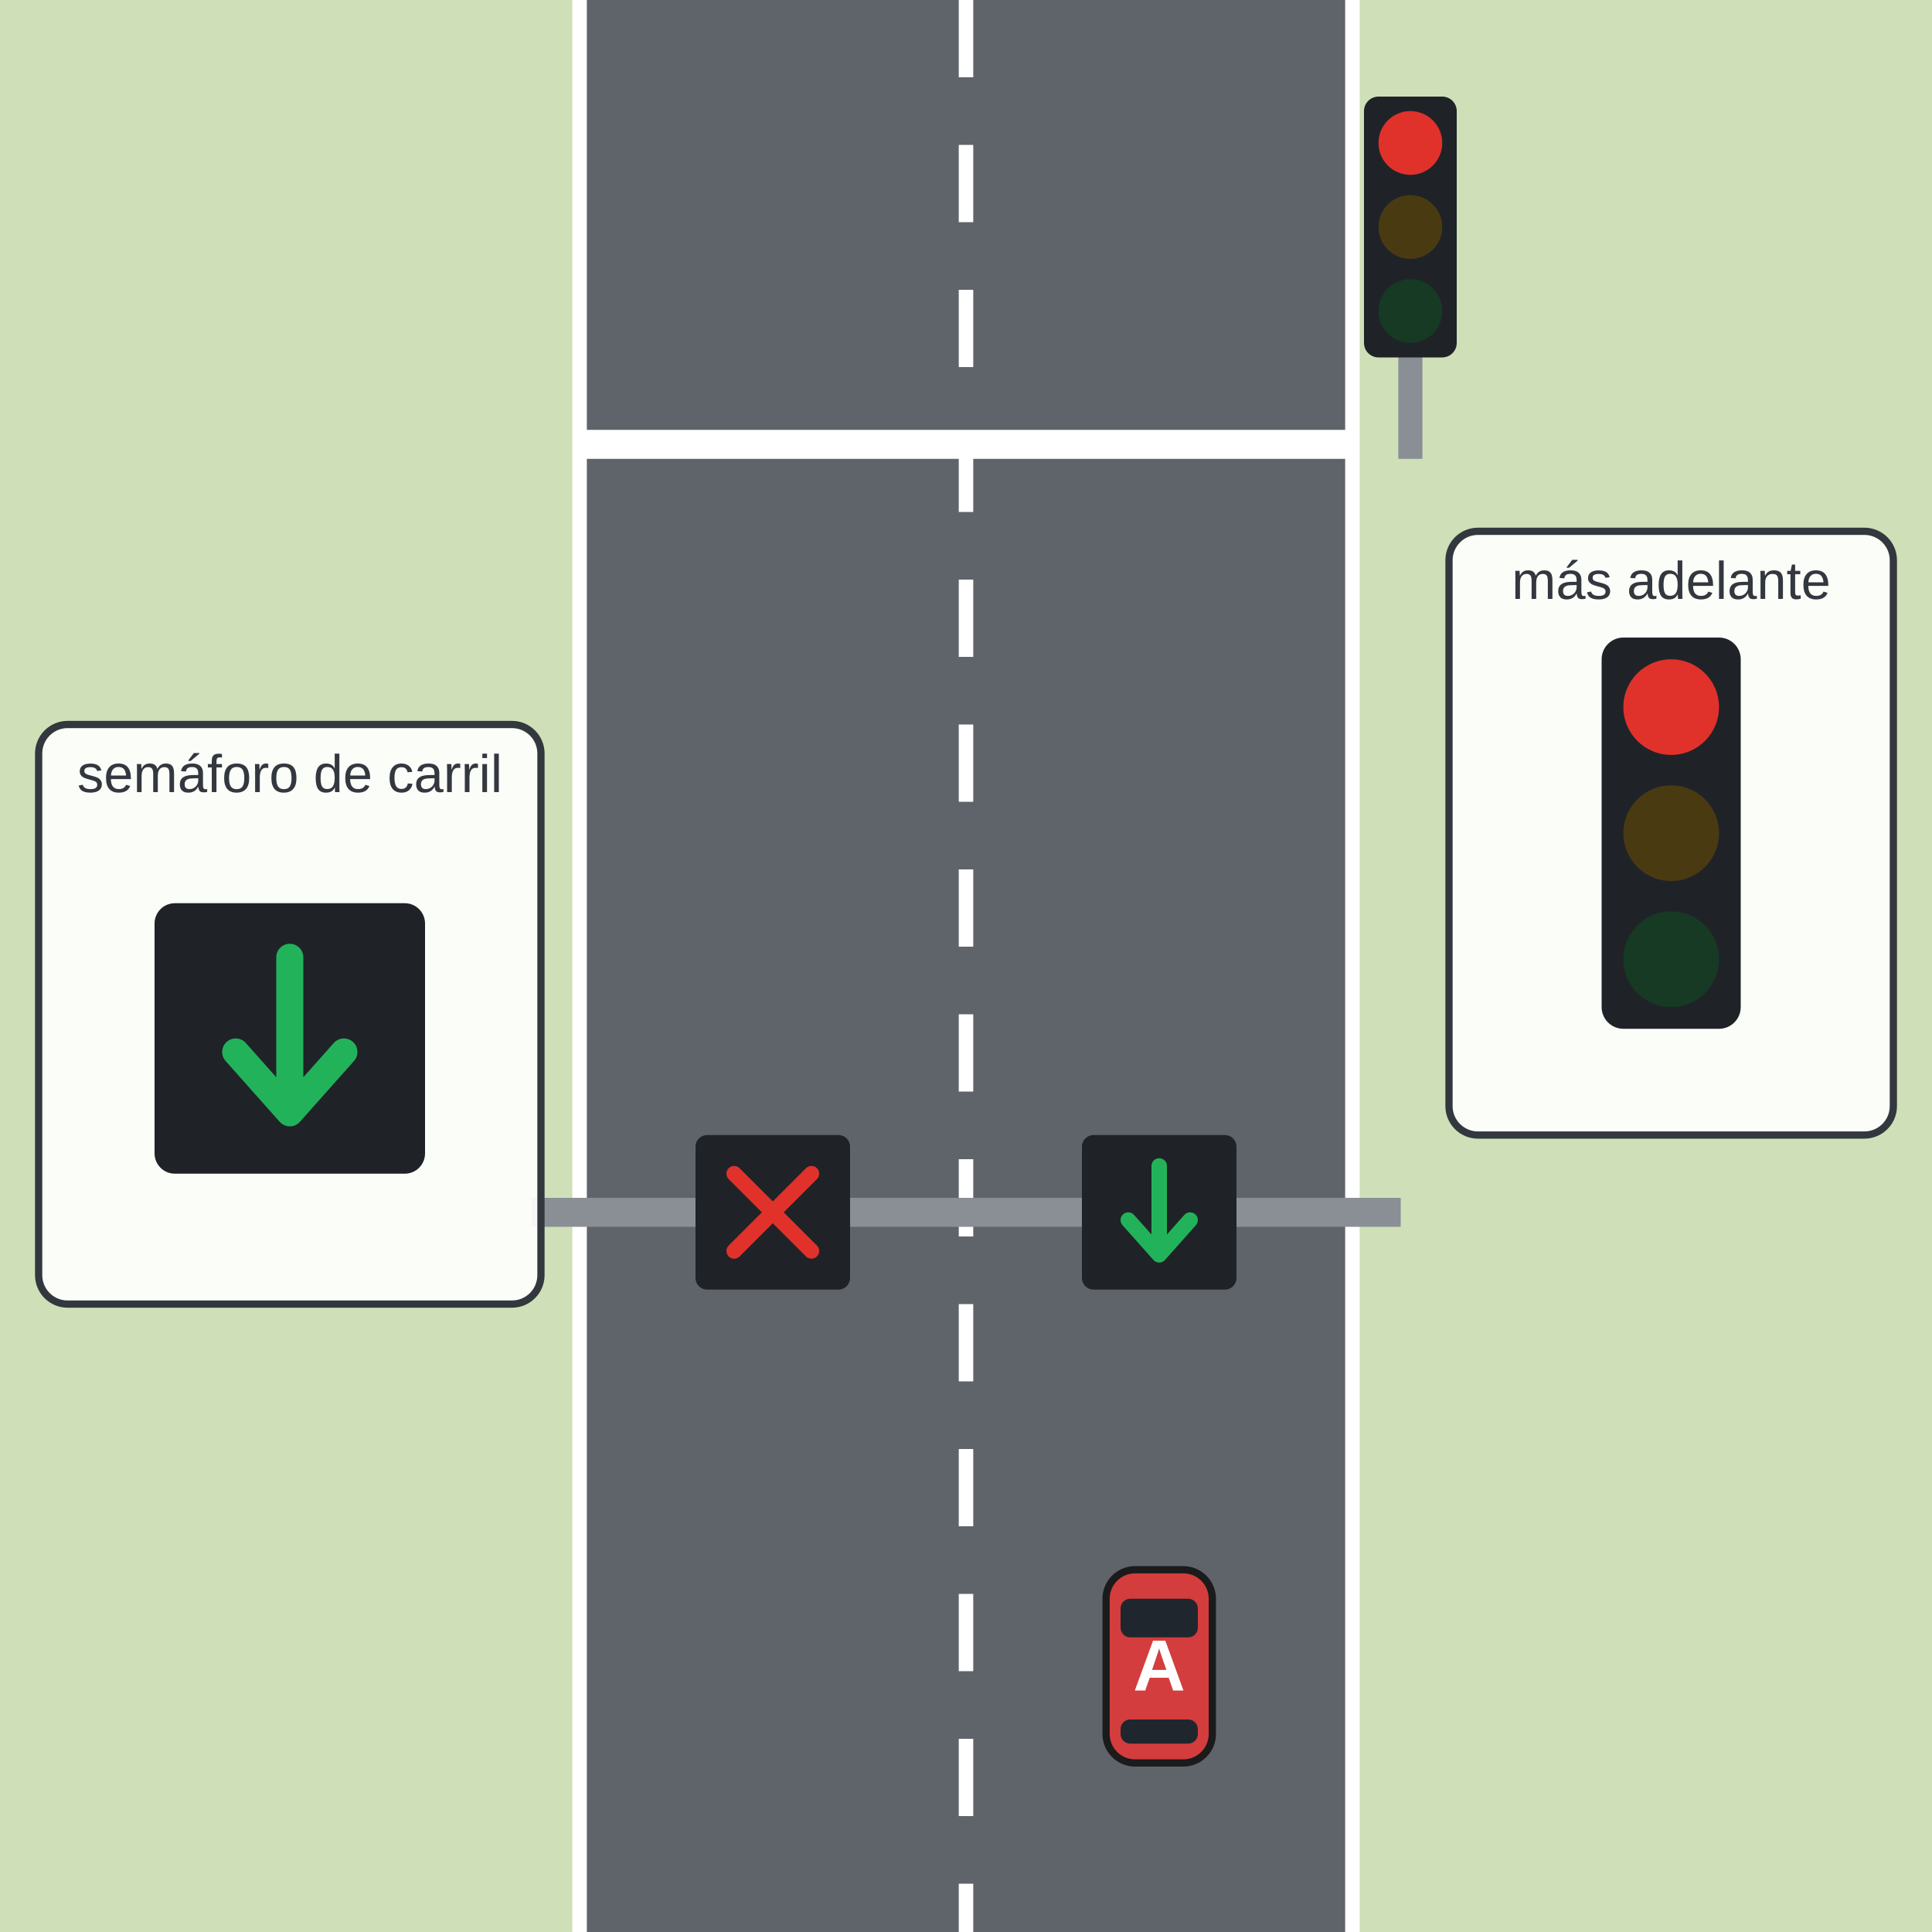
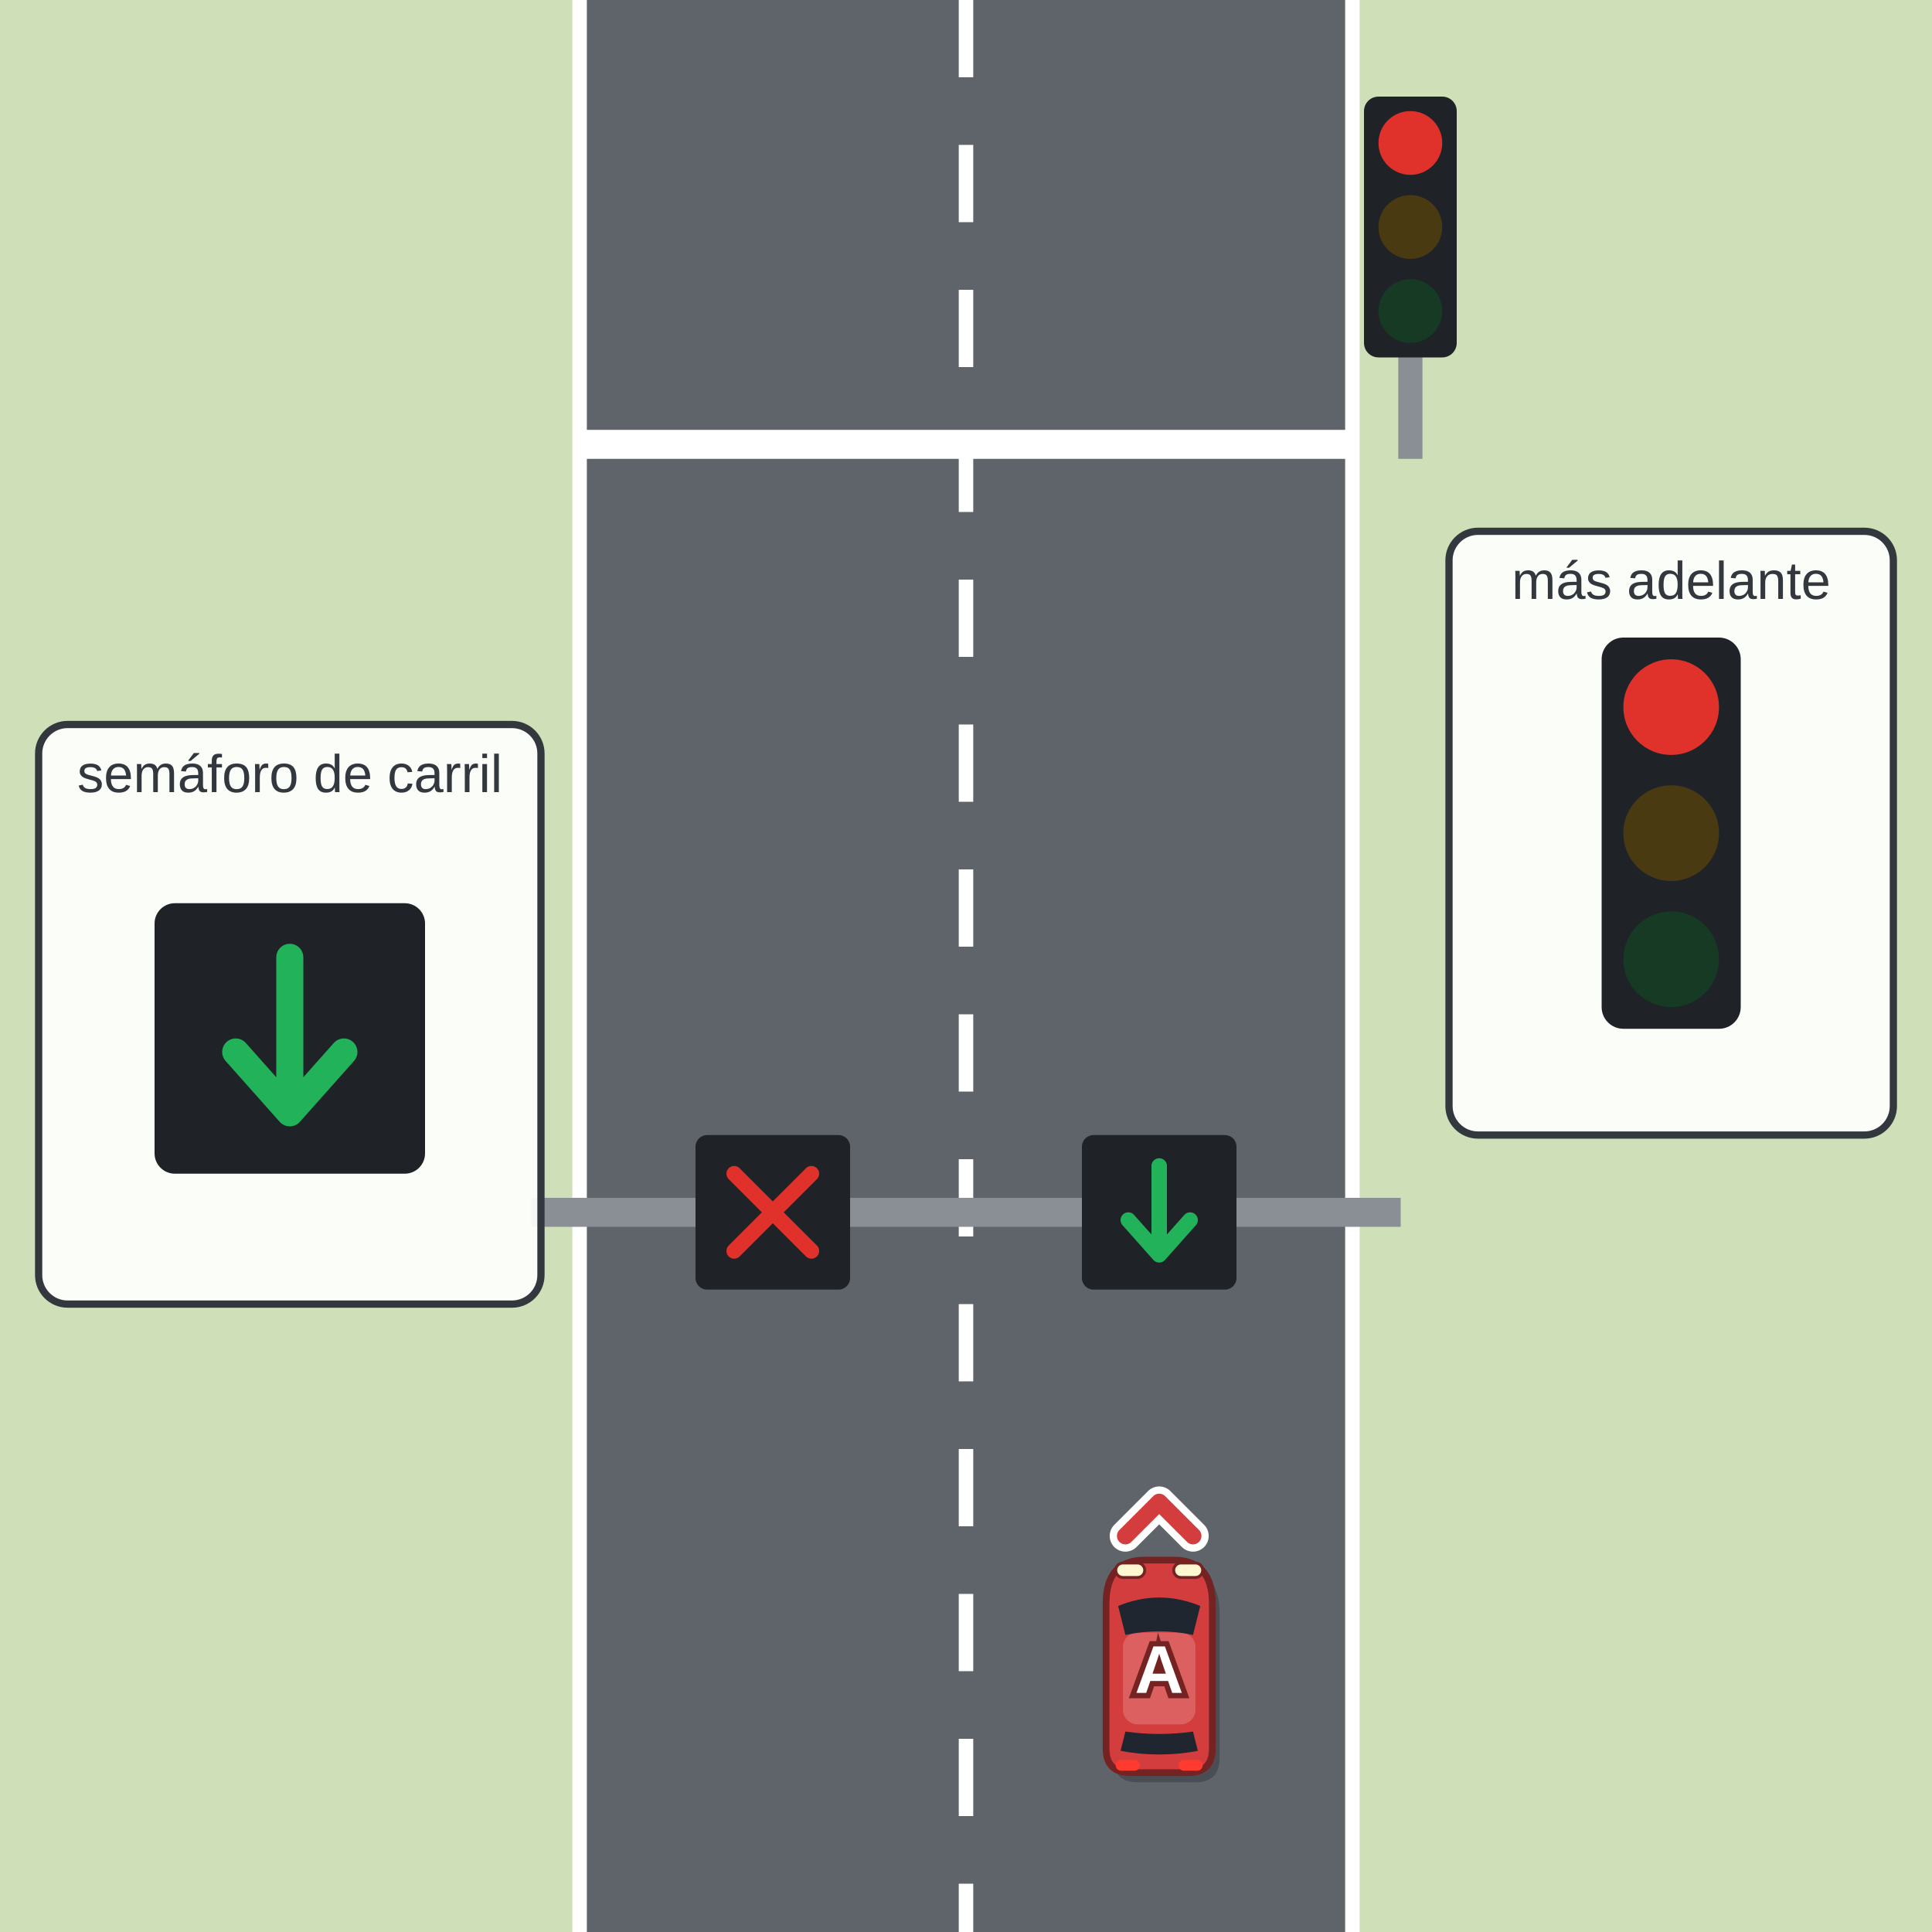
<svg xmlns="http://www.w3.org/2000/svg" viewBox="0 0 400 400" role="img" aria-labelledby="t d">
  <defs>
    <marker id="punta-A" viewBox="0 0 10 10" refX="5" refY="5" markerWidth="4" markerHeight="4" orient="auto-start-reverse">
      <path d="M0,0 L10,5 L0,10 z" fill="#d43d3d" />
    </marker>
    <marker id="punta-B" viewBox="0 0 10 10" refX="5" refY="5" markerWidth="4" markerHeight="4" orient="auto-start-reverse">
      <path d="M0,0 L10,5 L0,10 z" fill="#2a66cc" />
    </marker>
    <marker id="punta-C" viewBox="0 0 10 10" refX="5" refY="5" markerWidth="4" markerHeight="4" orient="auto-start-reverse">
      <path d="M0,0 L10,5 L0,10 z" fill="#e3a21a" />
    </marker>
    <marker id="punta-D" viewBox="0 0 10 10" refX="5" refY="5" markerWidth="4" markerHeight="4" orient="auto-start-reverse">
      <path d="M0,0 L10,5 L0,10 z" fill="#2e9a4f" />
    </marker>
  </defs>
  <rect x="0" y="0" width="400" height="400" fill="#cfe0b8" />
  <rect x="120" y="0" width="160" height="400" fill="#5f646b" />
  <line x1="200" y1="0" x2="200" y2="400" stroke="#ffffff" stroke-width="3" stroke-dasharray="16 14" />
  <line x1="120" y1="0" x2="120" y2="400" stroke="#ffffff" stroke-width="3" />
  <line x1="280" y1="0" x2="280" y2="400" stroke="#ffffff" stroke-width="3" />
  <rect x="110" y="248" width="180" height="6" fill="#8a8f96" />
  <line x1="120" y1="92" x2="280" y2="92" stroke="#ffffff" stroke-width="6" />
  <g transform="translate(240.0 345.0) rotate(0.0)">
-     <rect x="-11.0" y="-20.0" width="22" height="40" rx="6" fill="#d43d3d" stroke="#1b1b1b" stroke-width="1.5" />
-     <rect x="-8.0" y="-14.0" width="16" height="8" rx="2" fill="#20262e" />
-     <rect x="-8.0" y="11.0" width="16" height="5" rx="2" fill="#20262e" />
-     <text x="0" y="5" transform="rotate(0.0)" text-anchor="middle" font-family="Arial, Helvetica, sans-serif" font-weight="bold" font-size="15" fill="#fff">A</text>
+     <path d="M-11.0,-13.0 Q-11.0,-22.0 -3.0,-22.0 L3.0,-22.0 Q11.0,-22.0 11.0,-13.0 L11.0,17.0 Q11.0,22.0 6.0,22.0 L-6.0,22.0 Q-11.0,22.0 -11.0,17.0 Z" transform="translate(1.5 2)" fill="#000" opacity=".22" />
+     <path d="M-11.0,-13.0 Q-11.0,-22.0 -3.0,-22.0 L3.0,-22.0 Q11.0,-22.0 11.0,-13.0 L11.0,17.0 Q11.0,22.0 6.0,22.0 L-6.0,22.0 Q-11.0,22.0 -11.0,17.0 Z" fill="#d43d3d" stroke="#752222" stroke-width="1.4" />
+     <rect x="-7.5" y="-7.0" width="15" height="19" rx="3" fill="#dc6060" />
+     <path d="M-8.5,-12.5 Q0,-16.0 8.5,-12.5 L7.0,-6.5 Q0,-8.0 -7.0,-6.5 Z" fill="#1f2630" />
+     <path d="M-7.0,13.5 Q0,14.5 7.0,13.5 L8.0,17.5 Q0,19.0 -8.0,17.5 Z" fill="#1f2630" />
+     <rect x="-9.0" y="-21.4" width="6" height="3" rx="1.5" fill="#fff7cf" stroke="#752222" stroke-width=".6" />
+     <rect x="3.0" y="-21.4" width="6" height="3" rx="1.5" fill="#fff7cf" stroke="#752222" stroke-width=".6" />
+     <rect x="-9.0" y="19.4" width="5" height="2.2" rx="1.1" fill="#ff3b30" />
+     <rect x="4.0" y="19.4" width="5" height="2.2" rx="1.1" fill="#ff3b30" />
+     <text x="0" y="5.5" transform="translate(0 0.0) rotate(0.0)" text-anchor="middle" font-family="-apple-system, 'Helvetica Neue', Arial, sans-serif" font-weight="800" font-size="14" fill="#fff" stroke="#752222" stroke-width="2.2" paint-order="stroke">A</text>
+     <g class="sentido" data-letra="A" fill="none" stroke-linecap="round" stroke-linejoin="round">
+       <path d="M-7,-27.0 L0,-34.0 L7,-27.0" stroke="#fff" stroke-width="6.5" />
+       <path d="M-7,-27.0 L0,-34.0 L7,-27.0" stroke="#d43d3d" stroke-width="3.5" />
+     </g>
  </g>
  <rect x="224.0" y="235.0" width="32.0" height="32.0" rx="2.4" fill="#1f2328" />
  <path d="M240,241.4 L240,259.0 M233.6,252.6 L240,259.8 L246.4,252.6" stroke="#22b35a" stroke-width="3.2" fill="none" stroke-linecap="round" stroke-linejoin="round" />
  <rect x="144.0" y="235.0" width="32.0" height="32.0" rx="2.4" fill="#1f2328" />
  <path d="M152.0,243.0 L168.0,259.0 M168.0,243.0 L152.0,259.0" stroke="#e0322b" stroke-width="3.2" stroke-linecap="round" />
  <rect x="289.5" y="30" width="5" height="65" fill="#8a8f96" />
  <rect x="282.4" y="20" width="19.2" height="54.0" rx="3.0" fill="#1f2328" />
  <circle cx="292" cy="29.6" r="6.6" fill="#e0322b" />
  <circle cx="292" cy="47.0" r="6.6" fill="#4a3a12" />
  <circle cx="292" cy="64.4" r="6.6" fill="#163a24" />
  <rect x="8" y="150" width="104" height="120" rx="6" fill="#ffffff" fill-opacity="0.92" stroke="#33383f" stroke-width="1.5" />
  <text x="60.0" y="164" text-anchor="middle" font-family="Arial, Helvetica, sans-serif" font-size="11" fill="#33383f">semáforo de carril</text>
  <rect x="32.0" y="187.0" width="56.0" height="56.0" rx="4.2" fill="#1f2328" />
  <path d="M60,198.2 L60,229.0 M48.8,217.8 L60,230.4 L71.2,217.8" stroke="#22b35a" stroke-width="5.6" fill="none" stroke-linecap="round" stroke-linejoin="round" />
  <rect x="300" y="110" width="92" height="125" rx="6" fill="#ffffff" fill-opacity="0.92" stroke="#33383f" stroke-width="1.5" />
  <text x="346.0" y="124" text-anchor="middle" font-family="Arial, Helvetica, sans-serif" font-size="11" fill="#33383f">más adelante</text>
  <rect x="331.6" y="132" width="28.8" height="81.0" rx="4.5" fill="#1f2328" />
  <circle cx="346" cy="146.4" r="9.9" fill="#e0322b" />
  <circle cx="346" cy="172.5" r="9.9" fill="#4a3a12" />
  <circle cx="346" cy="198.6" r="9.9" fill="#163a24" />
</svg>
